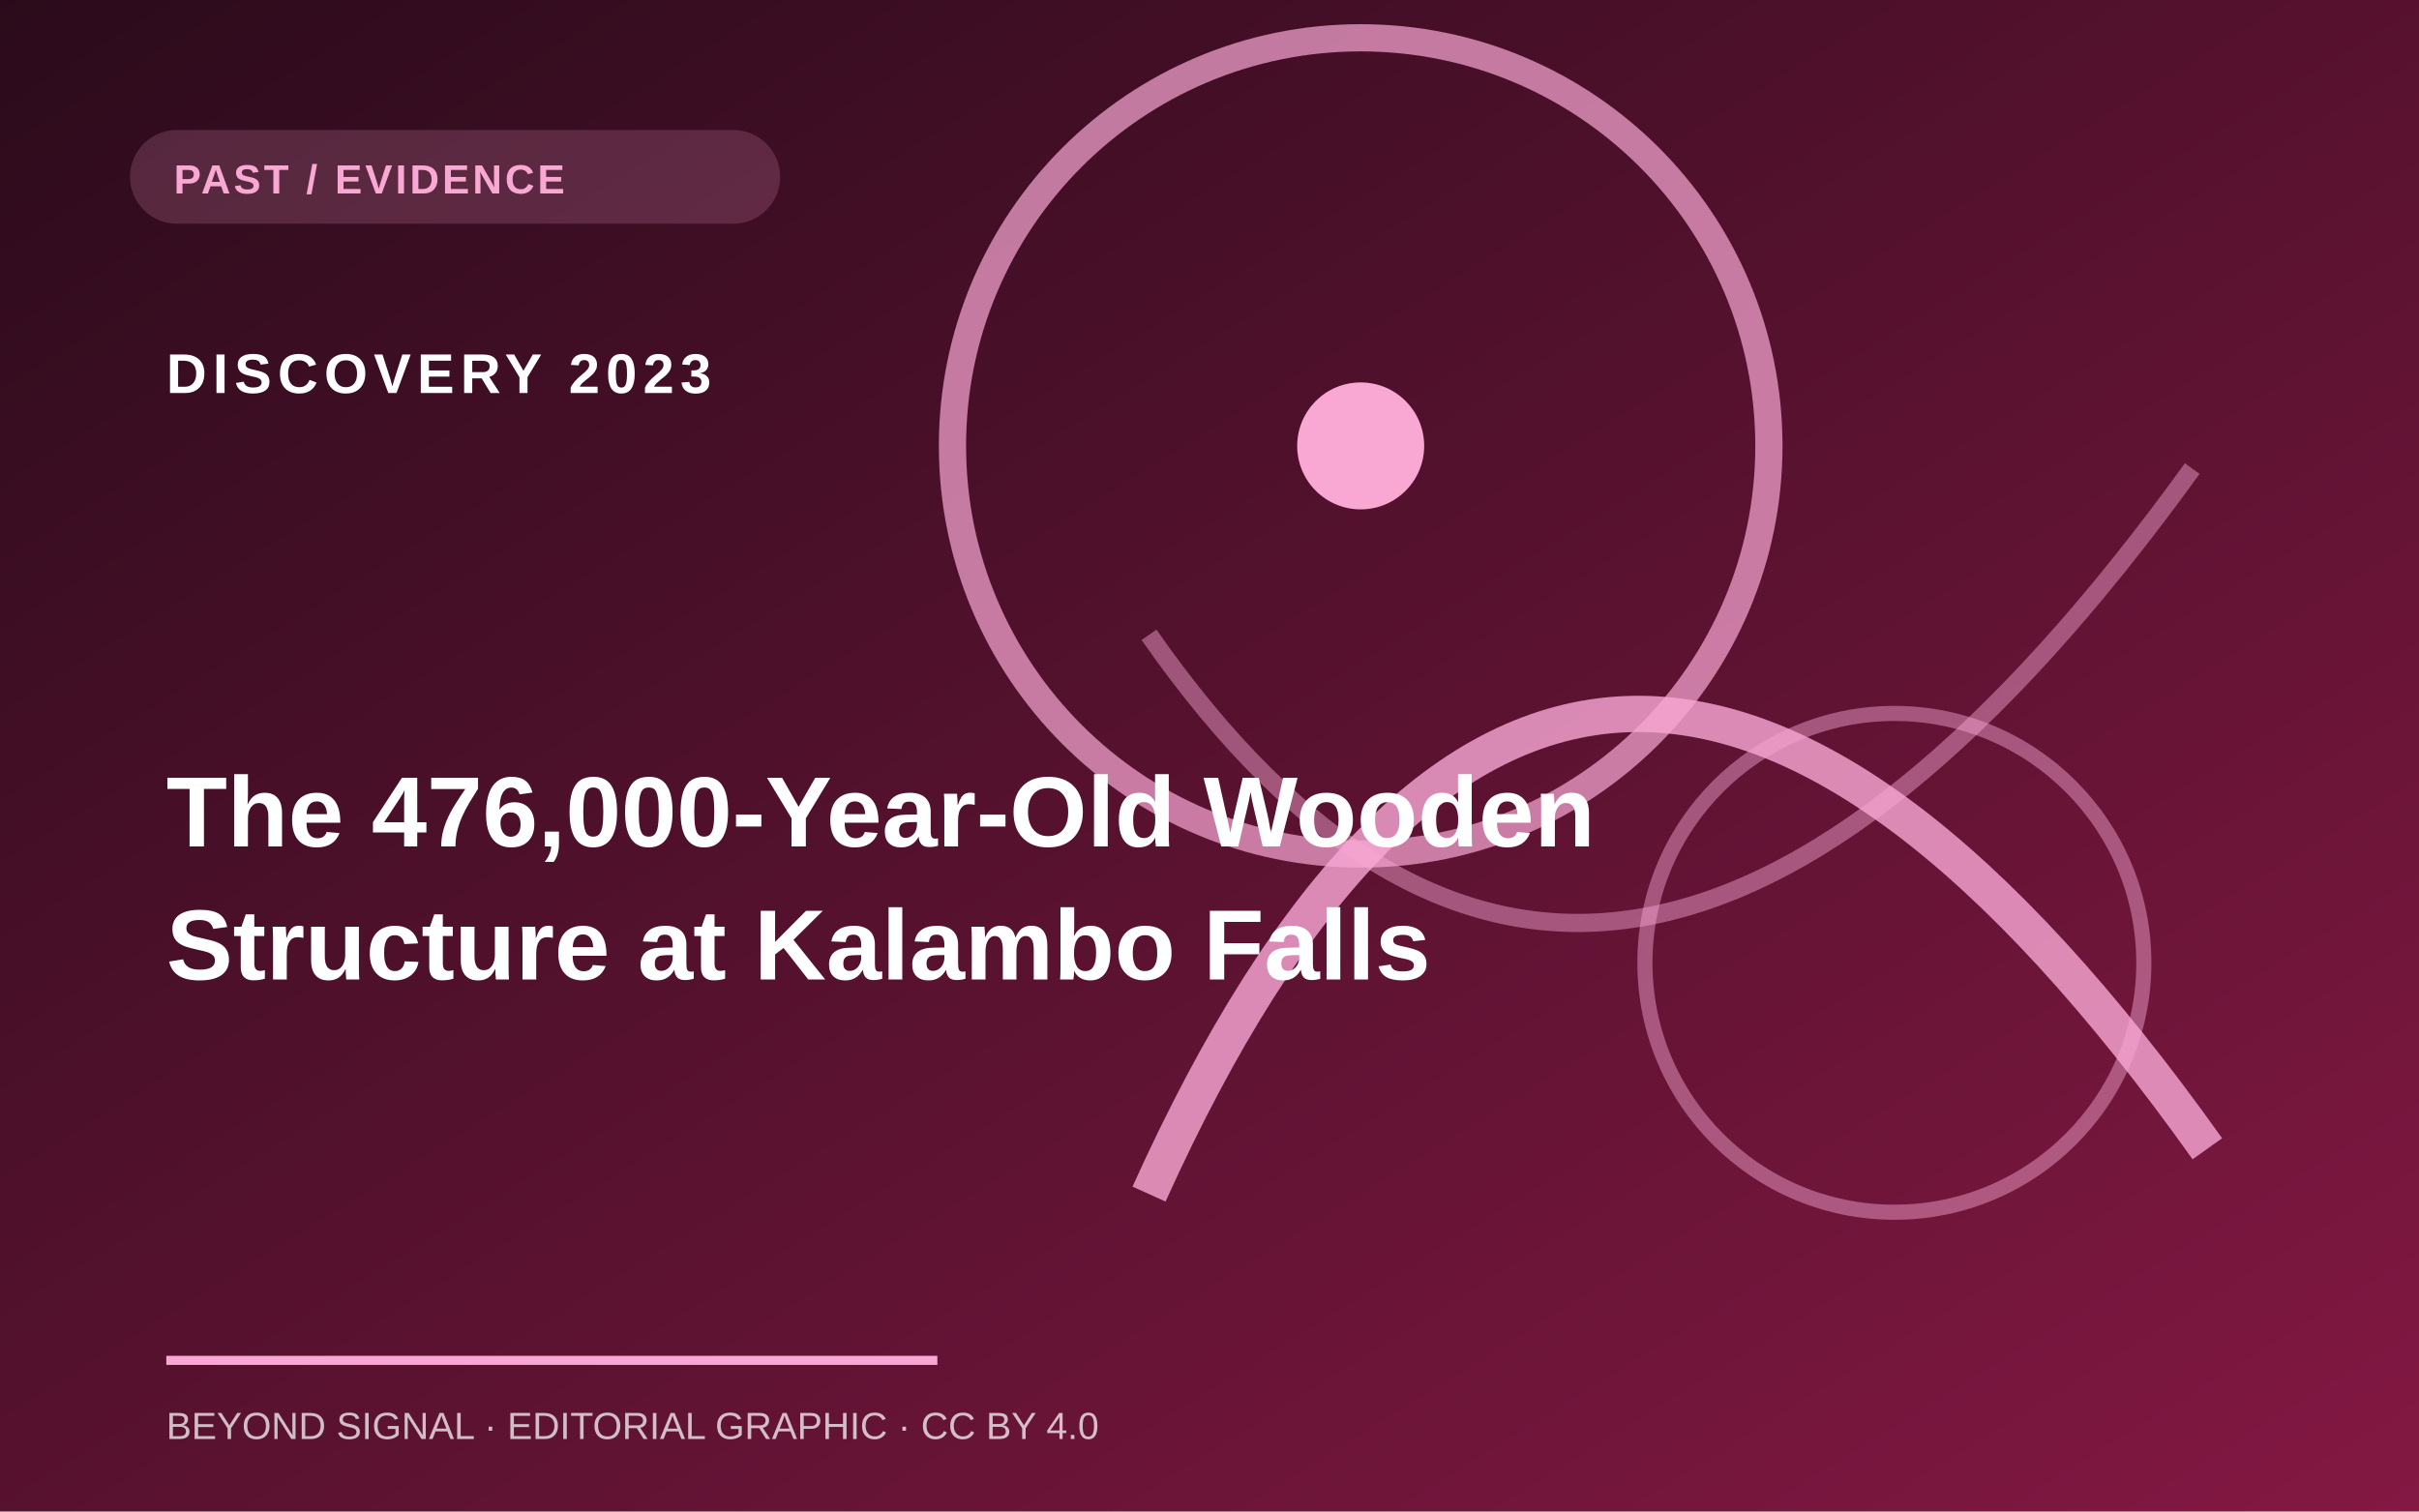
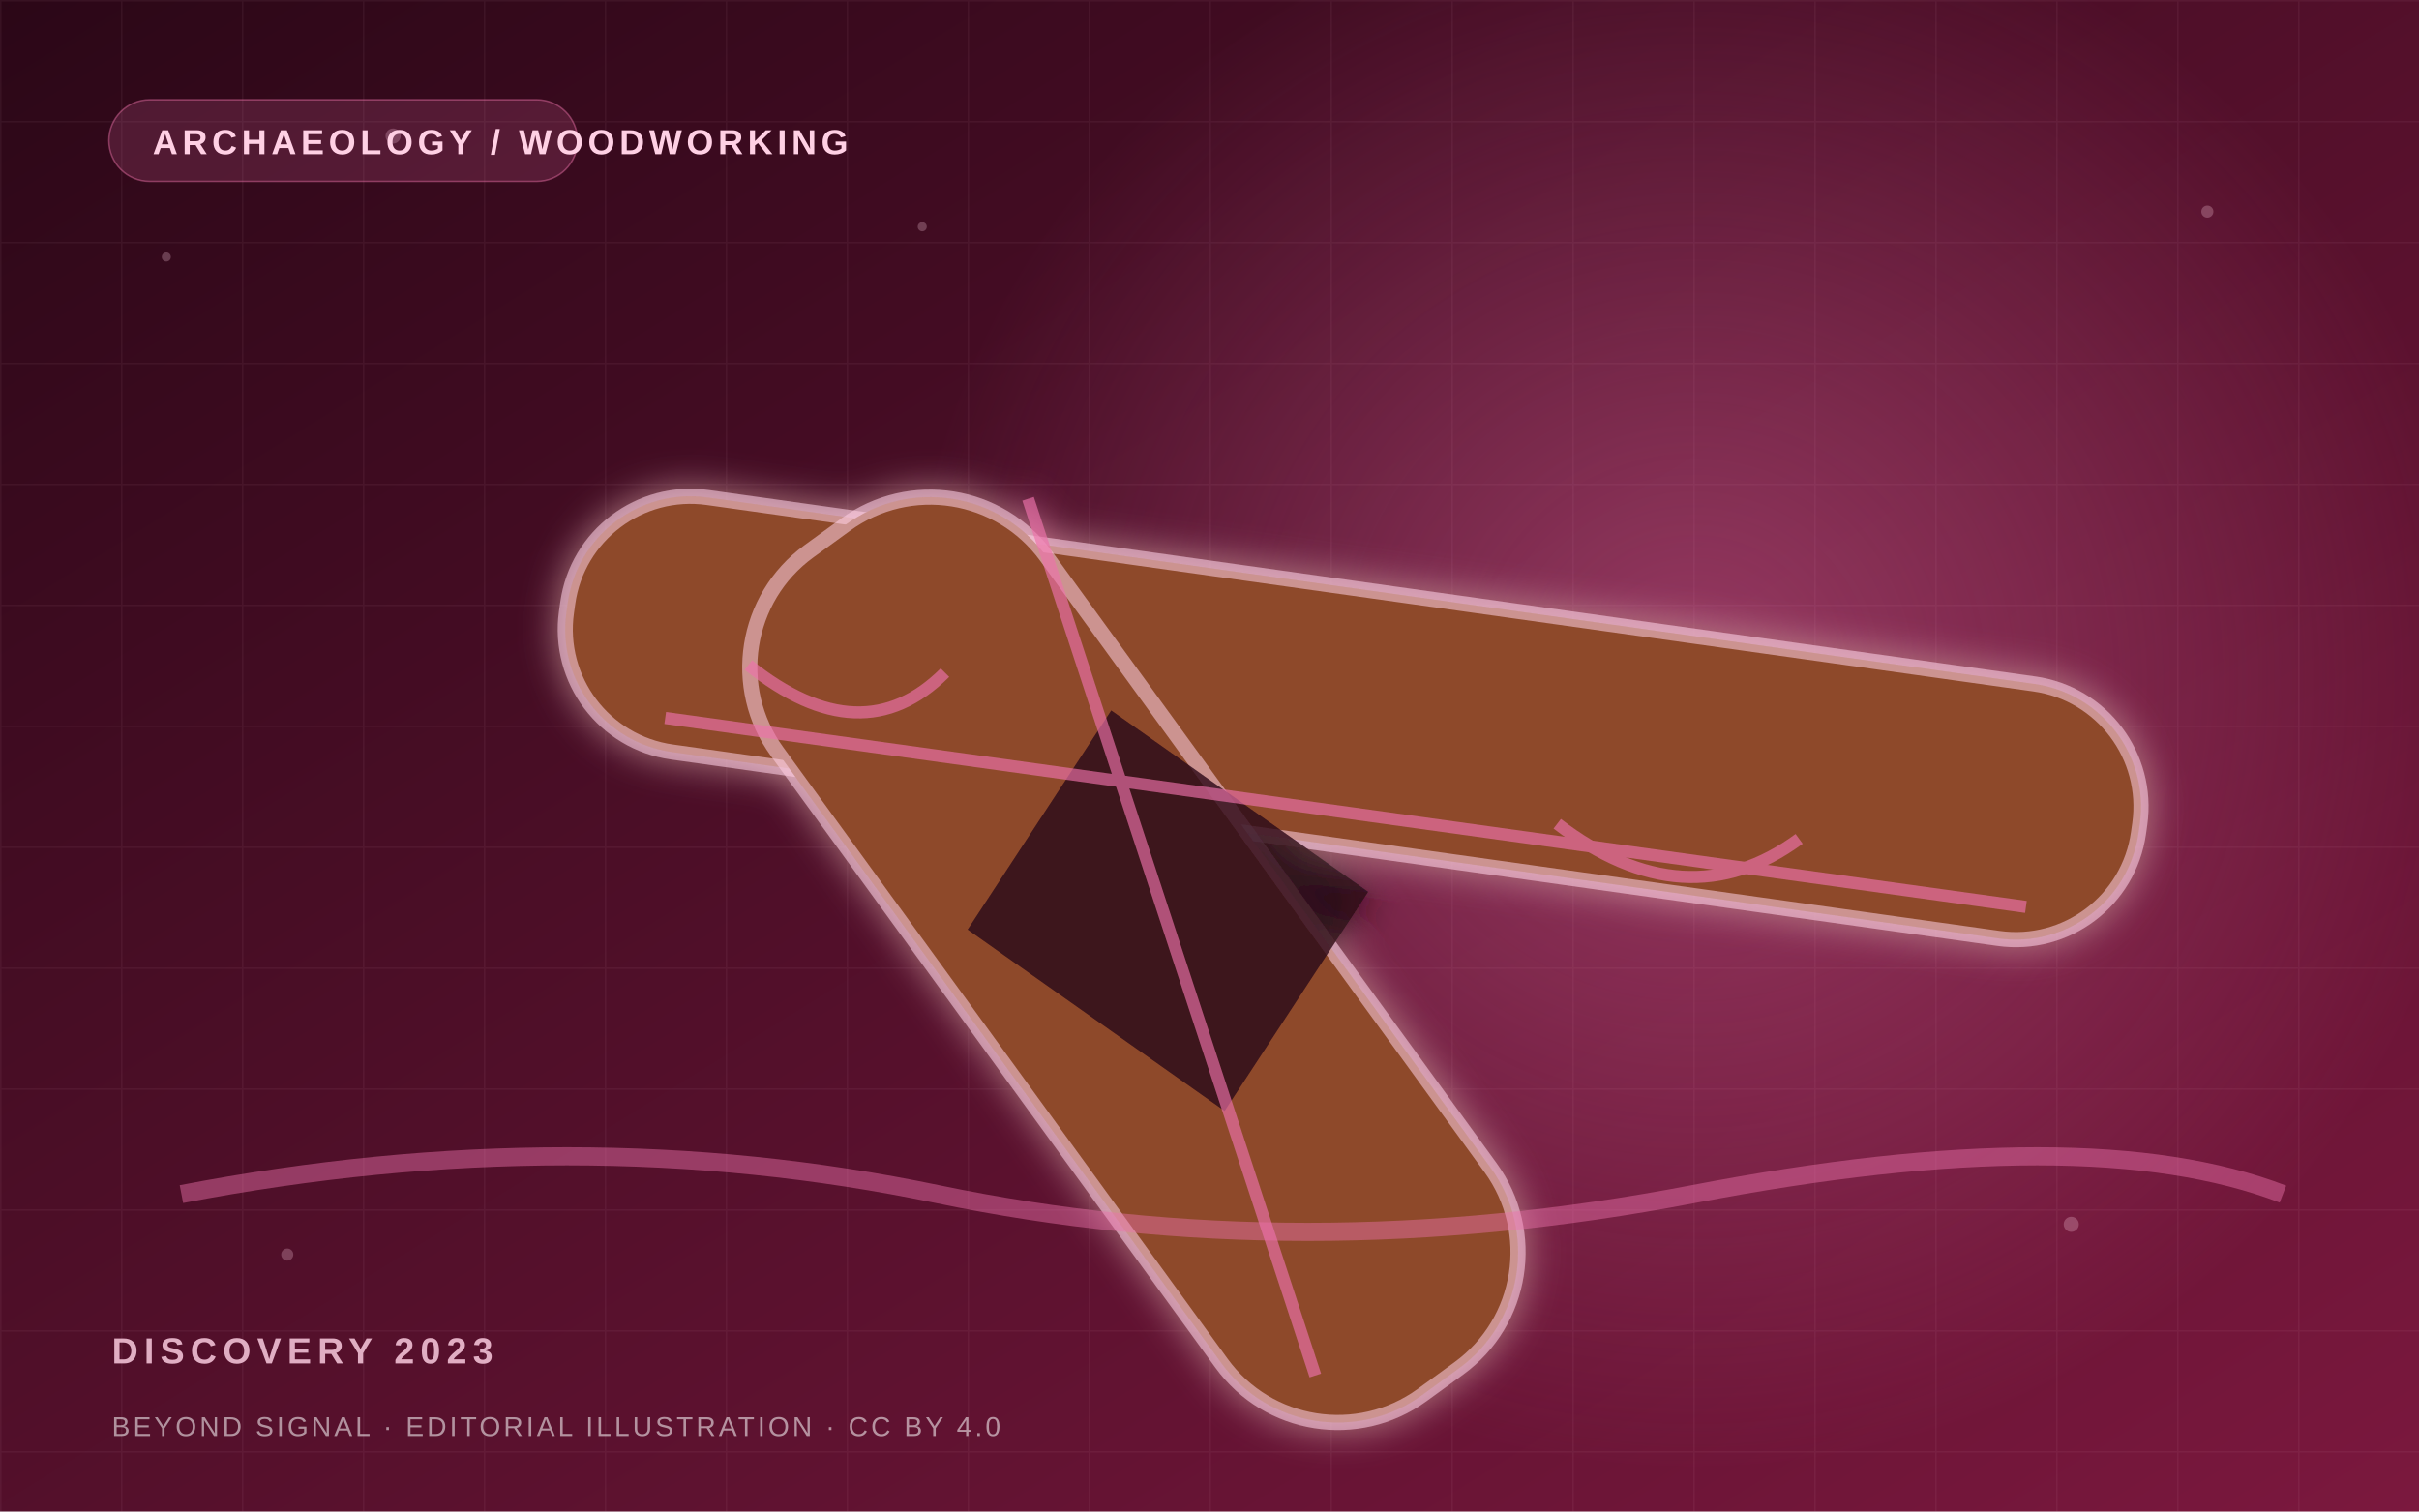
<svg xmlns="http://www.w3.org/2000/svg" width="1600" height="1000" viewBox="0 0 1600 1000" role="img" aria-labelledby="t d">
  <defs>
-     <linearGradient id="g" x2="1" y2="1">
-       <stop stop-color="#2b0b1b" />
-       <stop offset="1" stop-color="#831843" />
+     <linearGradient id="bg" x1="0" y1="0" x2="1" y2="1">
+       <stop stop-color="#2b0717" />
+       <stop offset="1" stop-color="#7b183e" />
    </linearGradient>
+     <radialGradient id="halo">
+       <stop stop-color="#ec72aa" stop-opacity=".42" />
+       <stop offset="1" stop-color="#ec72aa" stop-opacity="0" />
+     </radialGradient>
+     <linearGradient id="shine" x1="0" x2="1">
+       <stop stop-color="#ffd0e4" />
+       <stop offset="1" stop-color="#ec72aa" />
+     </linearGradient>
+     <filter id="glow">
+       <feGaussianBlur stdDeviation="12" result="b" />
+       <feMerge>
+         <feMergeNode in="b" />
+         <feMergeNode in="SourceGraphic" />
+       </feMerge>
+     </filter>
+     <pattern id="grid" width="80" height="80" patternUnits="userSpaceOnUse">
+       <path d="M80 0H0V80" fill="none" stroke="#ffd0e4" stroke-opacity=".055" stroke-width="2" />
+     </pattern>
  </defs>
-   <rect width="1600" height="1000" fill="url(#g)" />
-   <g fill="none" stroke="#f9a8d4">
-     <circle cx="900" cy="295" r="270" stroke-width="18" opacity=".7" />
-     <circle cx="1253" cy="637" r="165" stroke-width="10" opacity=".45" />
-     <path d="M760 790 Q1040 170 1460 760" stroke-width="24" opacity=".8" />
-     <path d="M760 420 Q1060 850 1450 310" stroke-width="12" opacity=".45" />
+   <rect width="1600" height="1000" fill="url(#bg)" />
+   <rect width="1600" height="1000" fill="url(#grid)" />
+   <circle cx="1120" cy="450" r="520" fill="url(#halo)" />
+   <g opacity=".26" fill="#ffd0e4">
+     <circle cx="110" cy="170" r="3" />
+     <circle cx="260" cy="90" r="5" />
+     <circle cx="1460" cy="140" r="4" />
+     <circle cx="1370" cy="810" r="5" />
+     <circle cx="190" cy="830" r="4" />
+     <circle cx="610" cy="150" r="3" />
  </g>
-   <circle cx="900" cy="295" r="42" fill="#f9a8d4" />
-   <rect x="86" y="86" width="430" height="62" rx="31" fill="#f9a8d4" opacity=".18" />
-   <text x="115" y="128" fill="#f9a8d4" font-family="Arial,sans-serif" font-size="27" font-weight="700" letter-spacing="2">PAST / EVIDENCE</text>
-   <text x="110" y="260" fill="white" font-family="Arial,sans-serif" font-size="37" font-weight="700" letter-spacing="4">DISCOVERY 2023</text>
-   <text fill="white" font-family="Arial,sans-serif" font-size="66" font-weight="800">
-     <tspan x="110" y="560">The 476,000-Year-Old Wooden</tspan>
-     <tspan x="110" y="648">Structure at Kalambo Falls</tspan>
-   </text>
-   <line x1="110" y1="900" x2="620" y2="900" stroke="#f9a8d4" stroke-width="6" />
-   <text x="110" y="952" fill="white" opacity=".72" font-family="Arial,sans-serif" font-size="25">BEYOND SIGNAL · EDITORIAL GRAPHIC · CC BY 4.0</text>
+   <g>
+     <g transform="translate(250 220)" filter="url(#glow)">
+       <g fill="#8e4a2b" stroke="#ffd0e4" stroke-opacity=".55" stroke-width="10">
+         <rect x="120" y="170" width="1050" height="170" rx="82" transform="rotate(8 645 255)" />
+         <rect x="390" y="70" width="220" height="690" rx="95" transform="rotate(-36 500 415)" />
+       </g>
+       <path d="M485 250l170 120-95 145-170-120z" fill="#2b0717" opacity=".8" />
+       <g stroke="#ec72aa" stroke-width="8" opacity=".65">
+         <path d="M190 255l900 125" />
+         <path d="M430 110l190 580" />
+         <path d="M245 220q75 60 130 5M780 325q85 65 160 10" fill="none" />
+       </g>
+     </g>
+     <path d="M120 790Q380 740 620 790T1120 790 1510 790" fill="none" stroke="#ec72aa" stroke-width="12" opacity=".45" />
+   </g>
+   <g font-family="Arial,Helvetica,sans-serif">
+     <rect x="72" y="66" width="310" height="54" rx="27" fill="#ec72aa" fill-opacity=".17" stroke="#ec72aa" stroke-opacity=".45" />
+     <text x="101" y="102" fill="#ffd0e4" font-size="23" font-weight="700" letter-spacing="3">ARCHAEOLOGY / WOODWORKING</text>
+     <text x="74" y="902" fill="#ffd0e4" fill-opacity=".82" font-size="24" font-weight="700" letter-spacing="4">DISCOVERY 2023</text>
+     <text x="74" y="950" fill="white" fill-opacity=".54" font-size="18" letter-spacing="2">BEYOND SIGNAL · EDITORIAL ILLUSTRATION · CC BY 4.0</text>
+   </g>
</svg>
